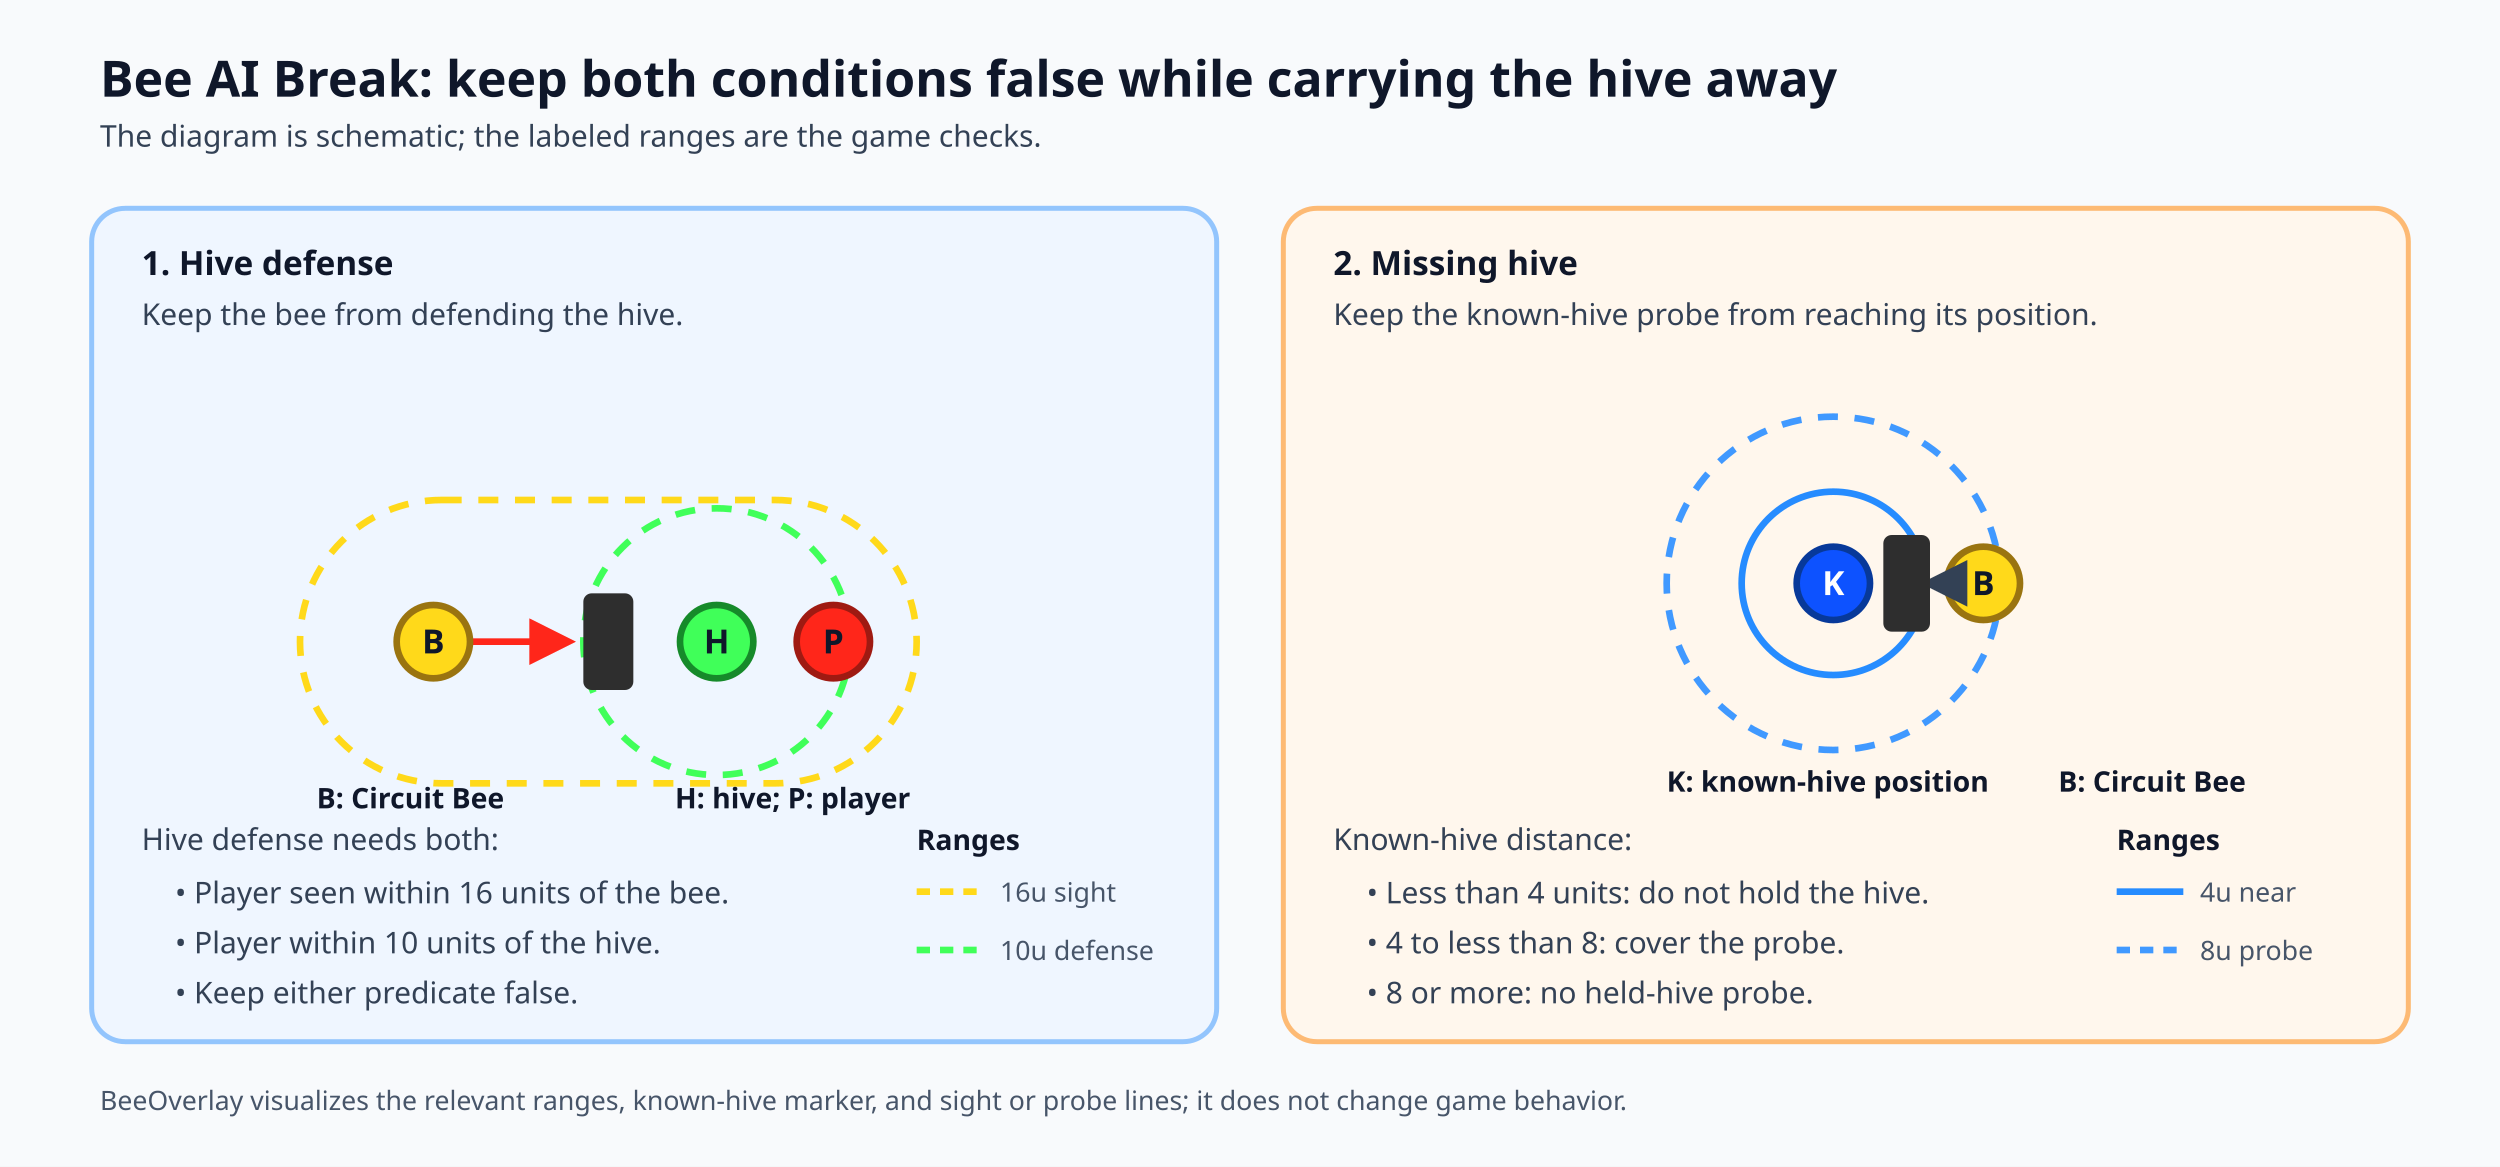
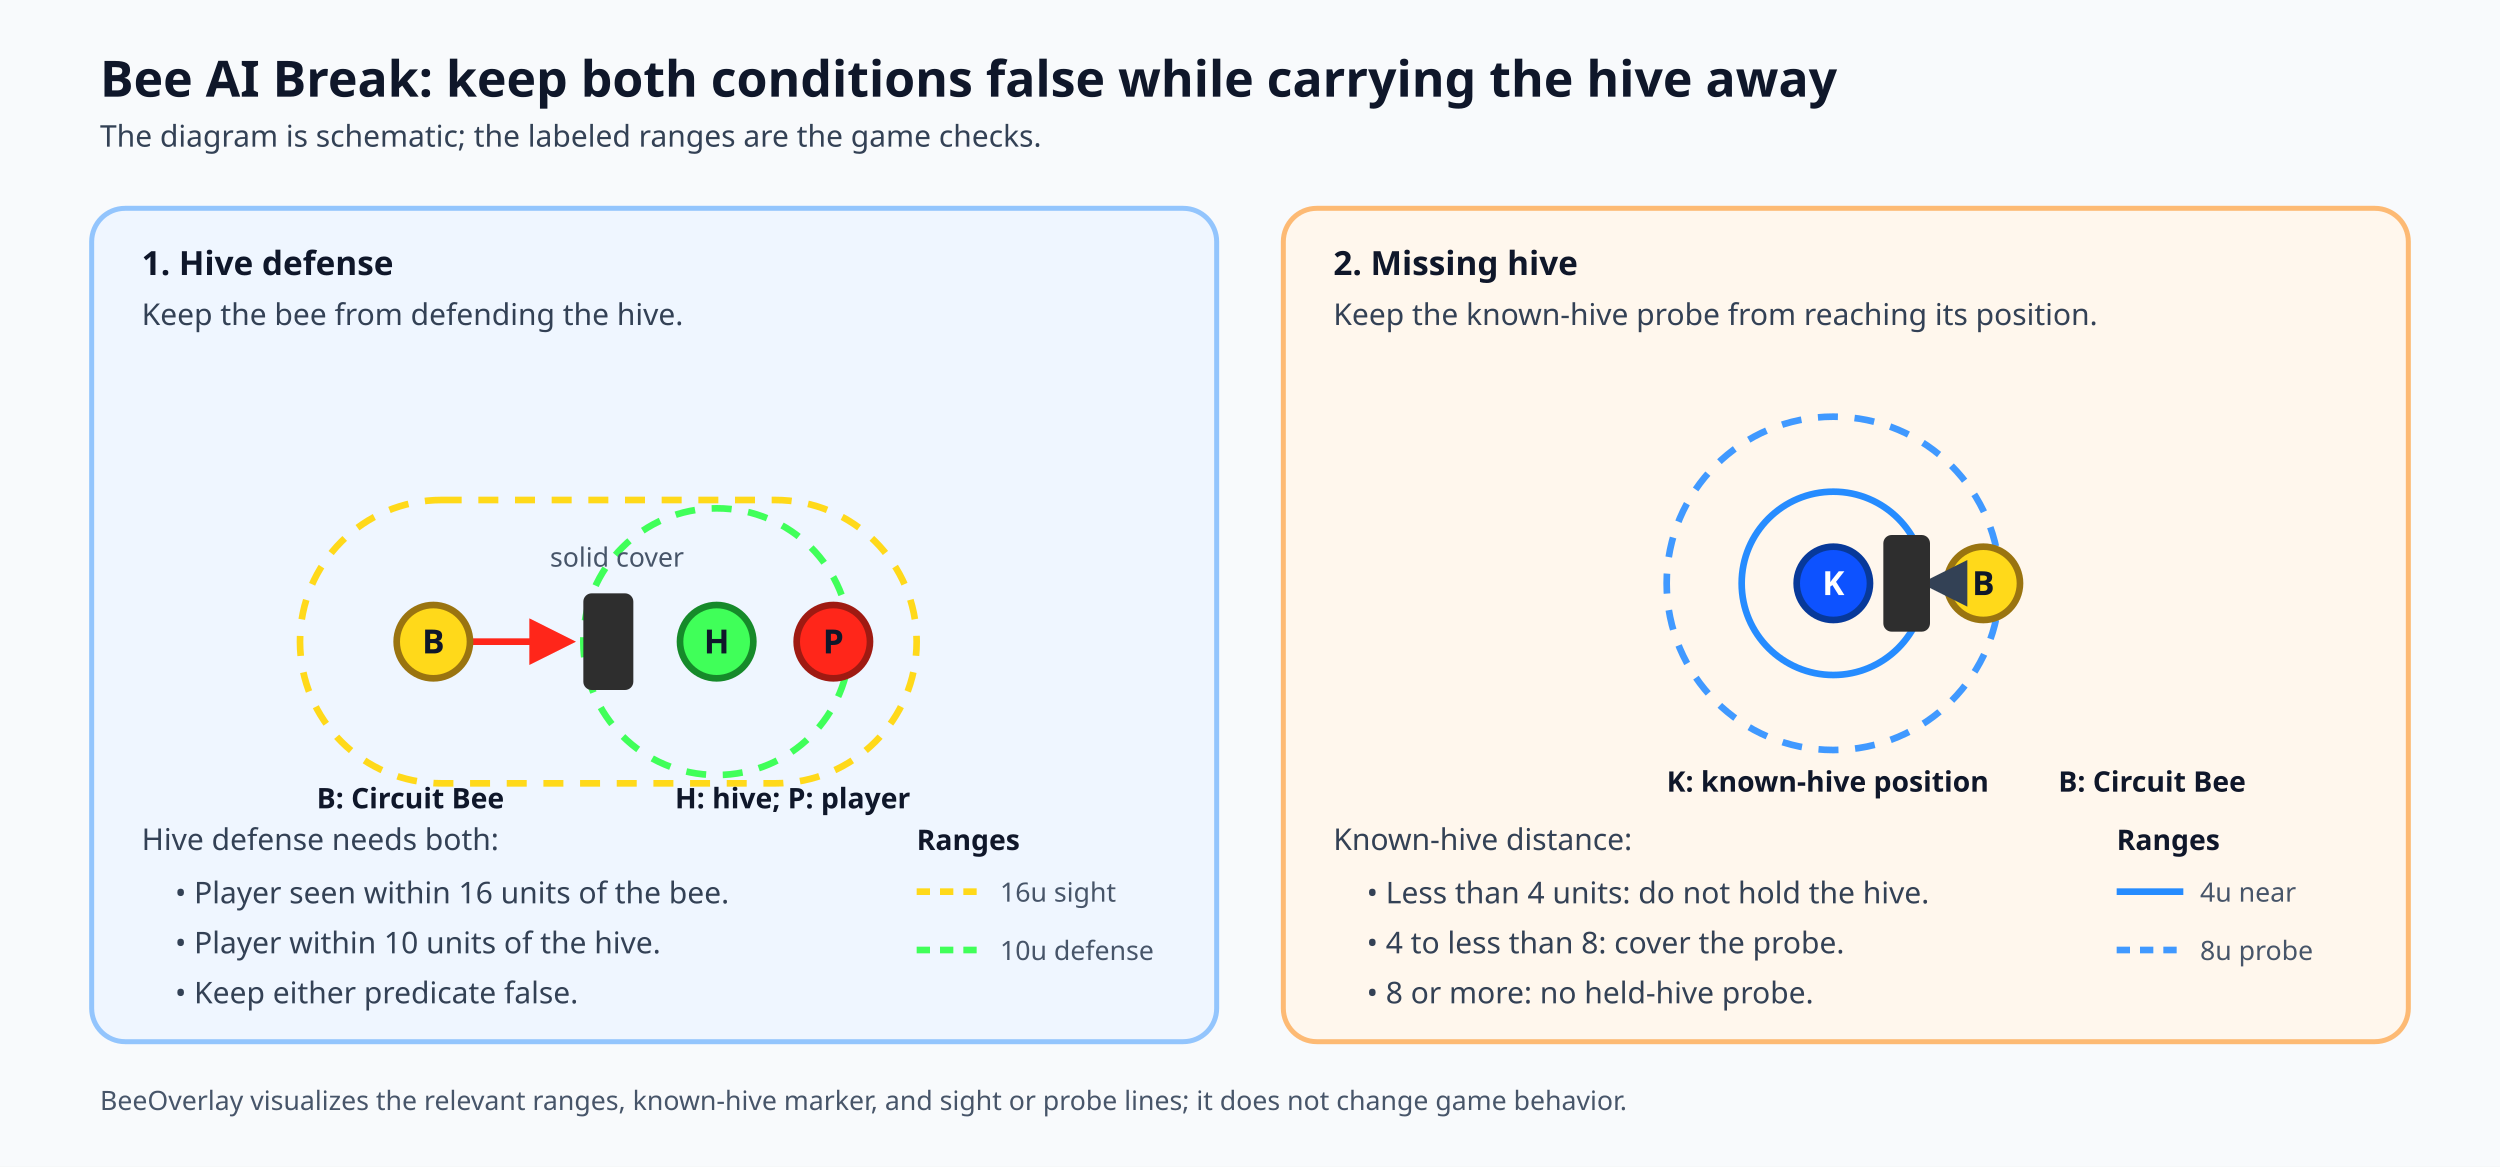
<svg xmlns="http://www.w3.org/2000/svg" width="1500" height="700" viewBox="0 0 1500 700" role="img" aria-labelledby="title desc">
  <defs>
    <marker id="arrow" viewBox="0 0 10 10" refX="8" refY="5" markerWidth="7" markerHeight="7" orient="auto-start-reverse">
      <path d="M 0 0 L 10 5 L 0 10 z" fill="#334155" />
    </marker>
    <marker id="sight-arrow" viewBox="0 0 10 10" refX="8" refY="5" markerWidth="7" markerHeight="7" orient="auto-start-reverse">
      <path d="M 0 0 L 10 5 L 0 10 z" fill="#FF261A" />
    </marker>
    <style>
      .heading { font: 700 30px sans-serif; fill: #0f172a; }
      .subheading { font: 700 20px sans-serif; fill: #0f172a; }
      .body { font: 18px sans-serif; fill: #334155; }
      .small { font: 16px sans-serif; fill: #475569; }
      .label { font: 700 17px sans-serif; fill: #0f172a; }
      .marker { font: 700 20px sans-serif; fill: #0f172a; text-anchor: middle; dominant-baseline: middle; }
      .marker-light { font: 700 20px sans-serif; fill: #ffffff; text-anchor: middle; dominant-baseline: middle; }
    </style>
  </defs>
  <rect width="1500" height="700" fill="#f8fafc" />
  <text x="60" y="58" class="heading">Bee AI Break: keep both conditions false while carrying the hive away</text>
  <text x="60" y="88" class="body">The diagram is schematic; the labeled ranges are the game checks.</text>
  <rect x="55" y="125" width="675" height="500" rx="20" fill="#eff6ff" stroke="#93c5fd" stroke-width="3" />
  <text x="85" y="165" class="subheading">1. Hive defense</text>
  <text x="85" y="195" class="body">Keep the bee from defending the hive.</text>
  <rect x="180" y="300" width="370" height="170" rx="85" fill="none" stroke="#FFD91A" stroke-width="4" stroke-dasharray="12 10" />
  <circle cx="430" cy="385" r="80" fill="none" stroke="#40FF59" stroke-width="4" stroke-dasharray="12 10" />
  <path d="M 282 385 H 340" fill="none" stroke="#FF261A" stroke-width="4" marker-end="url(#sight-arrow)" />
  <rect x="350" y="356" width="30" height="58" rx="5" fill="#2E2E2E" />
+   <text x="330" y="340" class="small">solid cover</text>
  <circle cx="260" cy="385" r="22" fill="#FFD91A" stroke="#9A7410" stroke-width="4" />
  <text x="260" y="385" class="marker">B</text>
  <circle cx="430" cy="385" r="22" fill="#40FF59" stroke="#168A2A" stroke-width="4" />
  <text x="430" y="385" class="marker">H</text>
  <circle cx="500" cy="385" r="22" fill="#FF261A" stroke="#9F1A12" stroke-width="4" />
  <text x="500" y="385" class="marker">P</text>
  <text x="190" y="485" class="label">B: Circuit Bee</text>
  <text x="405" y="485" class="label">H: hive; P: player</text>
  <text x="85" y="510" class="body">Hive defense needs both:</text>
  <text x="105" y="542" class="body">• Player seen within 16 units of the bee.</text>
  <text x="105" y="572" class="body">• Player within 10 units of the hive.</text>
  <text x="105" y="602" class="body">• Keep either predicate false.</text>
  <text x="550" y="510" class="label">Ranges</text>
  <path d="M 550 535 H 590" fill="none" stroke="#FFD91A" stroke-width="4" stroke-dasharray="8 6" />
  <text x="600" y="541" class="small">16u sight</text>
  <path d="M 550 570 H 590" fill="none" stroke="#40FF59" stroke-width="4" stroke-dasharray="8 6" />
  <text x="600" y="576" class="small">10u defense</text>
  <rect x="770" y="125" width="675" height="500" rx="20" fill="#fff7ed" stroke="#fdba74" stroke-width="3" />
  <text x="800" y="165" class="subheading">2. Missing hive</text>
  <text x="800" y="195" class="body">Keep the known-hive probe from reaching its position.</text>
  <circle cx="1100" cy="350" r="55" fill="none" stroke="#268CFF" stroke-width="4" />
  <circle cx="1100" cy="350" r="100" fill="none" stroke="#4099FF" stroke-width="4" stroke-dasharray="12 10" />
  <circle cx="1100" cy="350" r="22" fill="#0D52FF" stroke="#07399A" stroke-width="4" />
  <text x="1100" y="350" class="marker-light">K</text>
  <text x="1000" y="475" class="label">K: known-hive position</text>
  <circle cx="1190" cy="350" r="22" fill="#FFD91A" stroke="#9A7410" stroke-width="4" />
  <text x="1190" y="350" class="marker">B</text>
  <text x="1235" y="475" class="label">B: Circuit Bee</text>
  <path d="M 1168 350 H 1158" fill="none" stroke="#2E2E2E" stroke-width="4" stroke-dasharray="8 6" marker-end="url(#arrow)" />
  <rect x="1130" y="321" width="28" height="58" rx="5" fill="#2E2E2E" />
  <text x="800" y="510" class="body">Known-hive distance:</text>
  <text x="820" y="542" class="body">• Less than 4 units: do not hold the hive.</text>
  <text x="820" y="572" class="body">• 4 to less than 8: cover the probe.</text>
  <text x="820" y="602" class="body">• 8 or more: no held-hive probe.</text>
  <text x="1270" y="510" class="label">Ranges</text>
  <path d="M 1270 535 H 1310" fill="none" stroke="#268CFF" stroke-width="4" />
  <text x="1320" y="541" class="small">4u near</text>
  <path d="M 1270 570 H 1310" fill="none" stroke="#4099FF" stroke-width="4" stroke-dasharray="8 6" />
  <text x="1320" y="576" class="small">8u probe</text>
  <text x="60" y="666" class="small">BeeOverlay visualizes the relevant ranges, known-hive marker, and sight or probe lines; it does not change game behavior.</text>
</svg>
